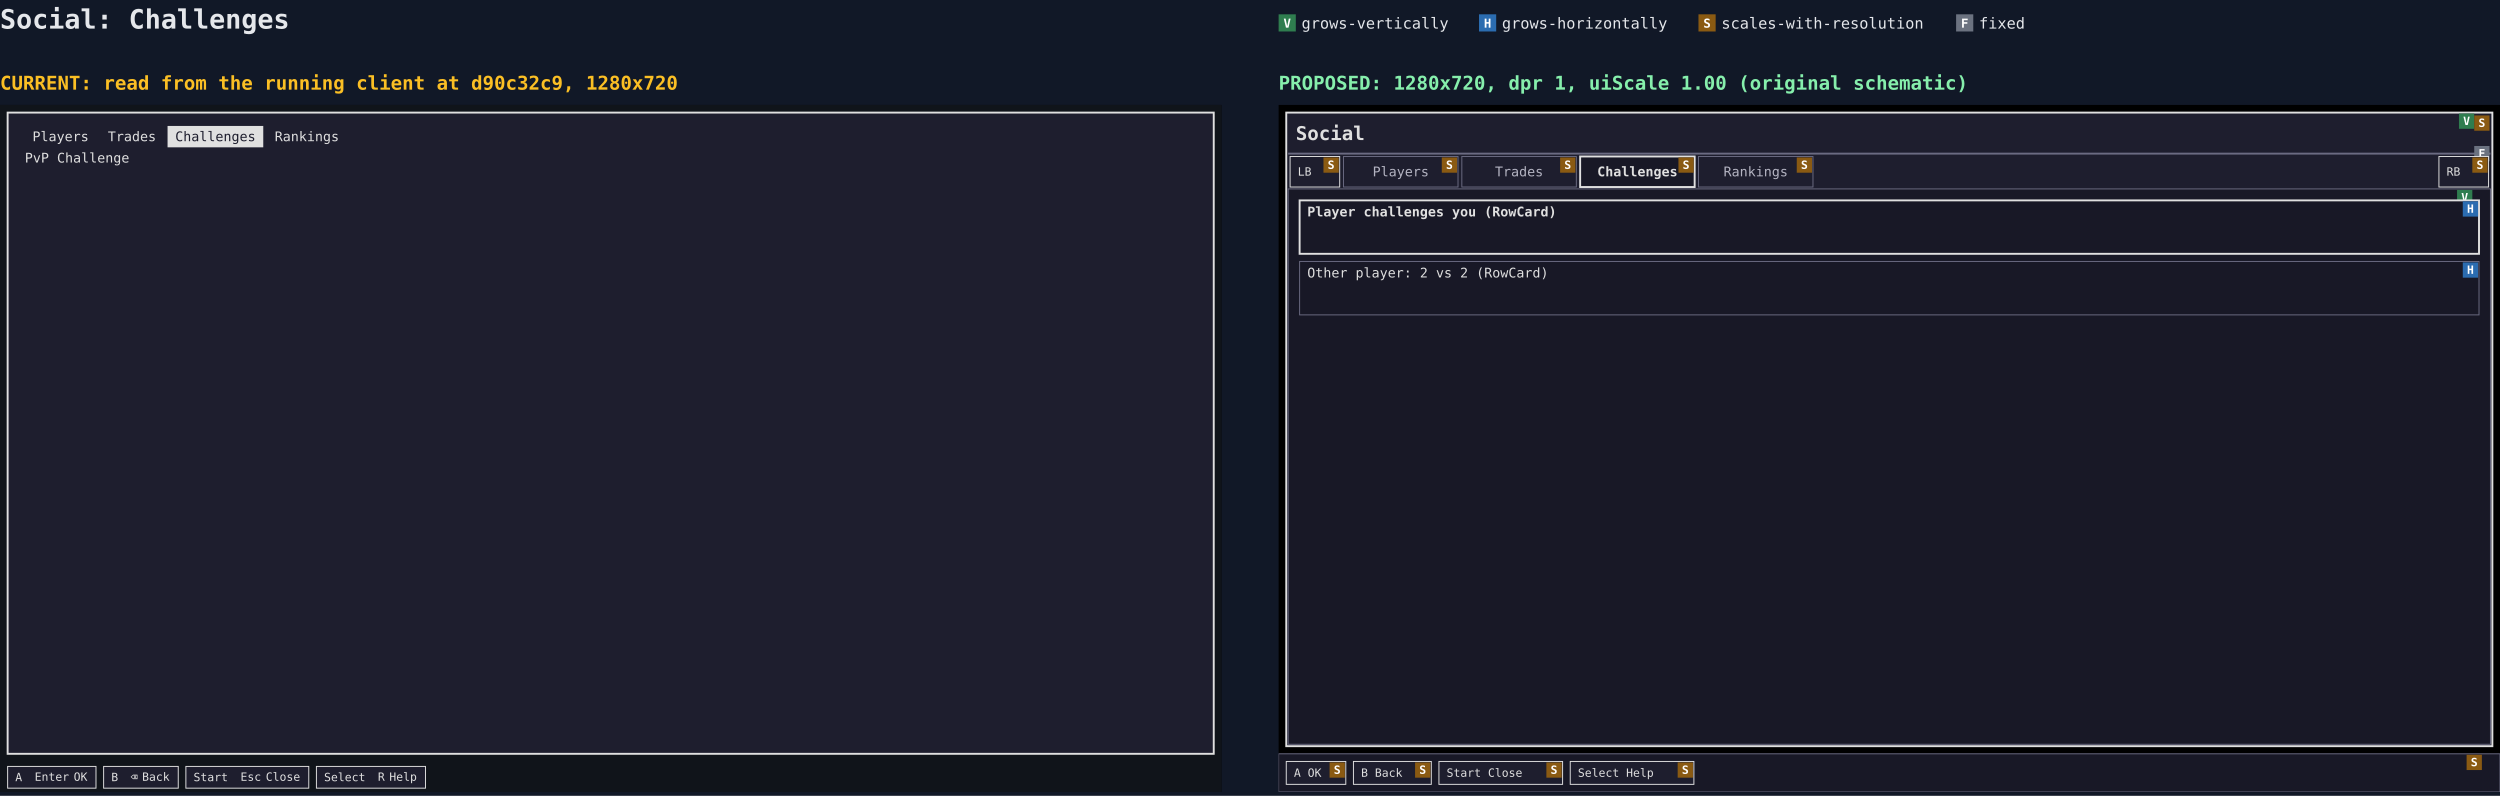
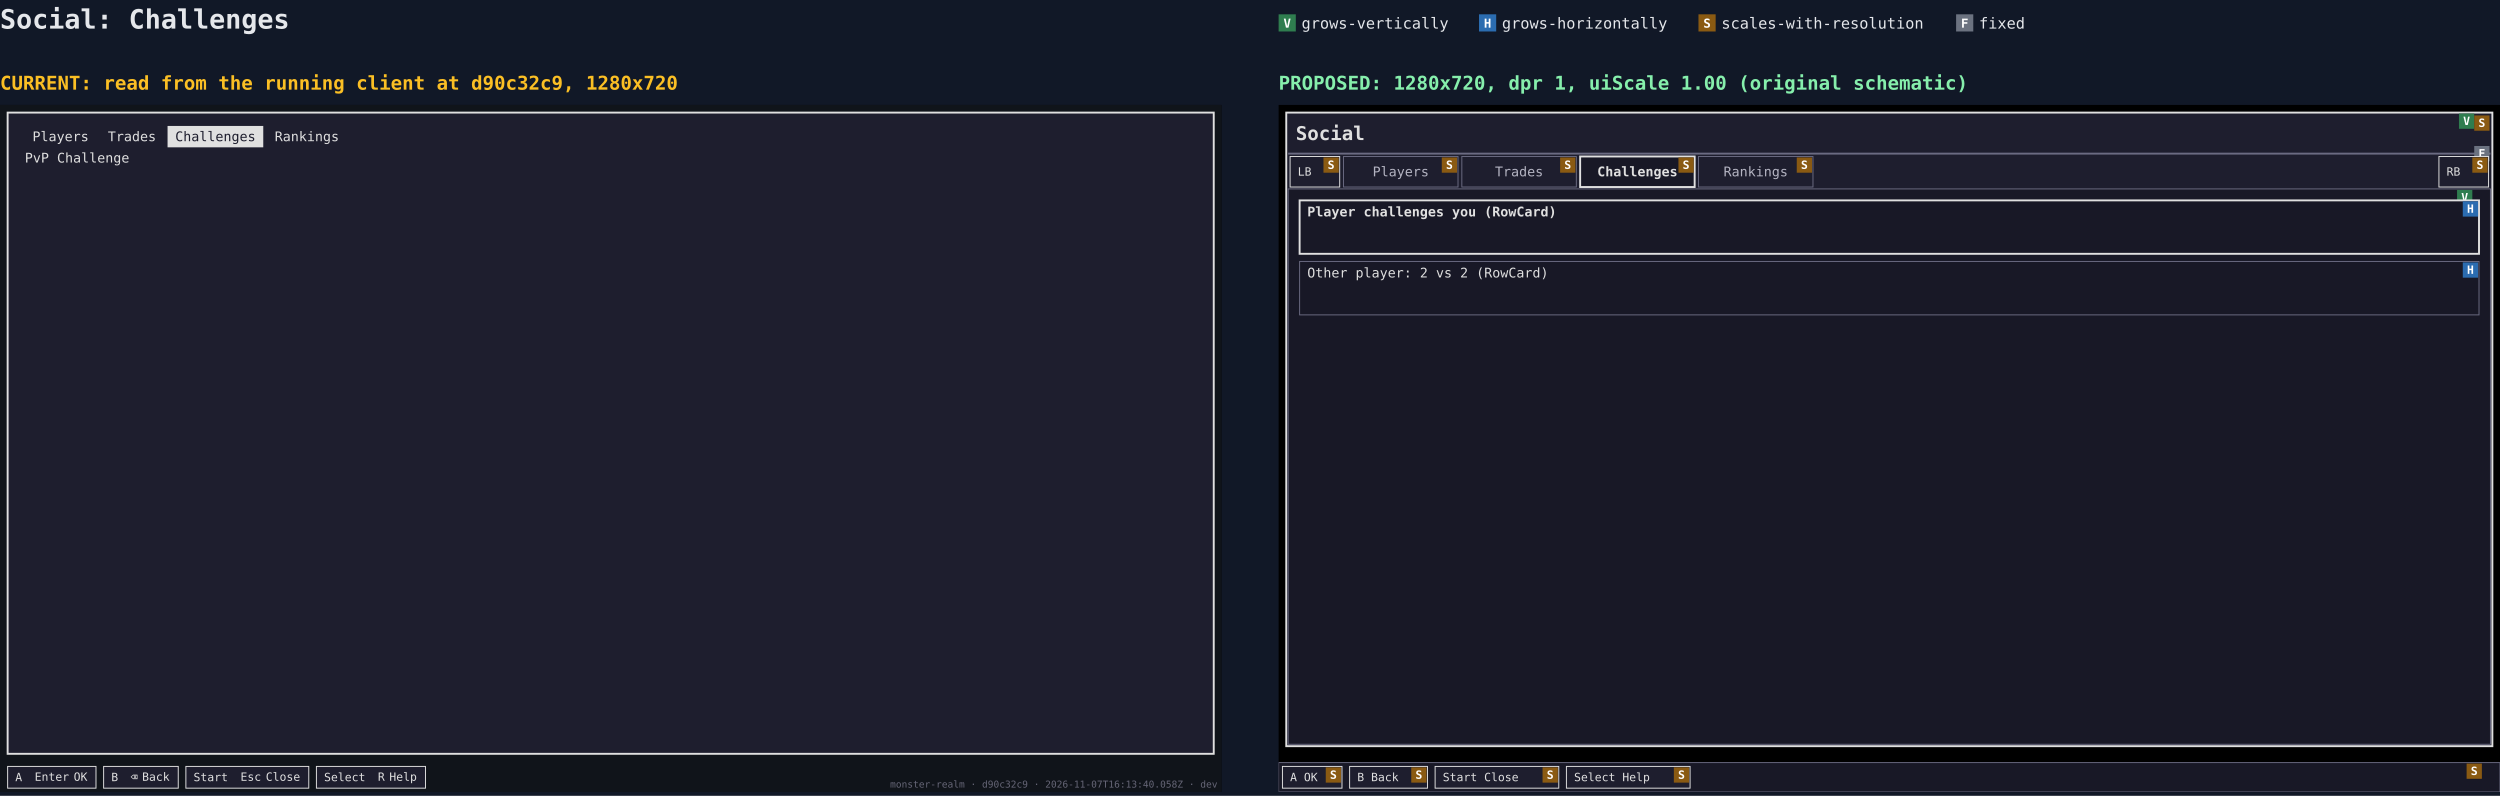
<svg xmlns="http://www.w3.org/2000/svg" viewBox="0 0 2620 834" width="2620" height="834">
  <rect width="2620" height="834" fill="#111827" />
  <text x="0" y="30" font-family="ui-monospace,Menlo,Consolas,monospace" font-size="28" font-weight="bold" fill="#e5e7eb">Social: Challenges</text>
  <rect x="1340" y="15" width="18" height="18" fill="#2f7d4f" />
  <text x="1349" y="29" font-family="ui-monospace,Menlo,Consolas,monospace" font-size="13" font-weight="bold" fill="#fff" text-anchor="middle">V</text>
  <text x="1364" y="30" font-family="ui-monospace,Menlo,Consolas,monospace" font-size="16" fill="#e5e7eb">grows-vertically</text>
  <rect x="1550" y="15" width="18" height="18" fill="#2b6cb0" />
  <text x="1559" y="29" font-family="ui-monospace,Menlo,Consolas,monospace" font-size="13" font-weight="bold" fill="#fff" text-anchor="middle">H</text>
  <text x="1574" y="30" font-family="ui-monospace,Menlo,Consolas,monospace" font-size="16" fill="#e5e7eb">grows-horizontally</text>
  <rect x="1780" y="15" width="18" height="18" fill="#8a5a12" />
  <text x="1789" y="29" font-family="ui-monospace,Menlo,Consolas,monospace" font-size="13" font-weight="bold" fill="#fff" text-anchor="middle">S</text>
  <text x="1804" y="30" font-family="ui-monospace,Menlo,Consolas,monospace" font-size="16" fill="#e5e7eb">scales-with-resolution</text>
  <rect x="2050" y="15" width="18" height="18" fill="#6b7280" />
  <text x="2059" y="29" font-family="ui-monospace,Menlo,Consolas,monospace" font-size="13" font-weight="bold" fill="#fff" text-anchor="middle">F</text>
  <text x="2074" y="30" font-family="ui-monospace,Menlo,Consolas,monospace" font-size="16" fill="#e5e7eb">fixed</text>
  <text x="0" y="94" font-family="ui-monospace,Menlo,Consolas,monospace" font-size="20" font-weight="bold" fill="#fbbf24">CURRENT: read from the running client at d90c32c9, 1280x720</text>
  <text x="1340" y="94" font-family="ui-monospace,Menlo,Consolas,monospace" font-size="20" font-weight="bold" fill="#86efac">PROPOSED: 1280x720, dpr 1, uiScale 1.00 (original schematic)</text>
  <svg x="0" y="110" width="1280" height="720" viewBox="0 0 1280 720" data-panel="current" data-captures="social-challenges">
    <rect x="0" y="0" width="1280" height="720" fill="#000" />
    <rect x="0" y="0" width="1280" height="720" fill="#10141a" />
    <text x="16" y="28" font-family="ui-monospace,Menlo,Consolas,monospace" font-size="14" fill="#7f8ea3">world canvas</text>
    <rect x="8" y="8" width="1264" height="672" fill="rgb(30, 30, 46)" stroke="rgb(224, 224, 224)" stroke-width="2" />
    <text x="34" y="37.96" font-family="ui-monospace,Menlo,Consolas,monospace" font-size="14" fill="rgb(224, 224, 224)">Players</text>
    <text x="113" y="37.96" font-family="ui-monospace,Menlo,Consolas,monospace" font-size="14" fill="rgb(224, 224, 224)">Trades</text>
    <rect x="175.6" y="22" width="100.3" height="22.4" fill="rgb(224, 224, 224)" />
    <text x="183.6" y="37.96" font-family="ui-monospace,Menlo,Consolas,monospace" font-size="14" fill="rgb(30, 30, 46)">Challenges</text>
    <text x="287.9" y="37.96" font-family="ui-monospace,Menlo,Consolas,monospace" font-size="14" fill="rgb(224, 224, 224)">Rankings</text>
    <text x="26" y="60.36" font-family="ui-monospace,Menlo,Consolas,monospace" font-size="14" fill="rgb(224, 224, 224)">PvP Challenge</text>
    <rect x="8" y="693.2" width="92.6" height="22.8" fill="rgb(30, 30, 46)" stroke="rgb(224, 224, 224)" stroke-width="1" />
    <text x="16" y="708.68" font-family="ui-monospace,Menlo,Consolas,monospace" font-size="12" fill="rgb(224, 224, 224)">A</text>
    <text x="36.3" y="708.28" font-family="ui-monospace,Menlo,Consolas,monospace" font-size="12" fill="rgb(224, 224, 224)">Enter</text>
    <text x="77.2" y="708.28" font-family="ui-monospace,Menlo,Consolas,monospace" font-size="12" fill="rgb(224, 224, 224)">OK</text>
    <rect x="108.6" y="693.2" width="78.2" height="22.8" fill="rgb(30, 30, 46)" stroke="rgb(224, 224, 224)" stroke-width="1" />
    <text x="116.6" y="708.68" font-family="ui-monospace,Menlo,Consolas,monospace" font-size="12" fill="rgb(224, 224, 224)">B</text>
    <text x="136.9" y="708.28" font-family="ui-monospace,Menlo,Consolas,monospace" font-size="12" fill="rgb(224, 224, 224)">⌫</text>
    <text x="148.9" y="708.28" font-family="ui-monospace,Menlo,Consolas,monospace" font-size="12" fill="rgb(224, 224, 224)">Back</text>
    <rect x="194.8" y="693.2" width="128.8" height="22.8" fill="rgb(30, 30, 46)" stroke="rgb(224, 224, 224)" stroke-width="1" />
    <text x="202.8" y="708.68" font-family="ui-monospace,Menlo,Consolas,monospace" font-size="12" fill="rgb(224, 224, 224)">Start</text>
    <text x="252" y="708.28" font-family="ui-monospace,Menlo,Consolas,monospace" font-size="12" fill="rgb(224, 224, 224)">Esc</text>
    <text x="278.5" y="708.28" font-family="ui-monospace,Menlo,Consolas,monospace" font-size="12" fill="rgb(224, 224, 224)">Close</text>
    <rect x="331.6" y="693.2" width="114.3" height="22.8" fill="rgb(30, 30, 46)" stroke="rgb(224, 224, 224)" stroke-width="1" />
    <text x="339.6" y="708.68" font-family="ui-monospace,Menlo,Consolas,monospace" font-size="12" fill="rgb(224, 224, 224)">Select</text>
    <text x="396" y="708.28" font-family="ui-monospace,Menlo,Consolas,monospace" font-size="12" fill="rgb(224, 224, 224)">R</text>
    <text x="408" y="708.28" font-family="ui-monospace,Menlo,Consolas,monospace" font-size="12" fill="rgb(224, 224, 224)">Help</text>
+     <text x="932.8" y="715.4" font-family="ui-monospace,Menlo,Consolas,monospace" font-size="10" fill="rgb(102, 102, 119)">monster-realm · d90c32c9 · 2026-11-07T16:13:40.058Z · dev</text>
  </svg>
  <svg x="1340" y="110" width="1280" height="720" viewBox="0 0 1280 720" data-panel="proposed" data-window="1280x720@1">
    <rect width="1280" height="720" fill="#000" />
    <g class="el" data-el="Social frame" data-sizing="grows-vertically">
      <rect x="8" y="8" width="1264" height="664" fill="#1e1e2e" stroke="#e0e0e0" stroke-width="2" />
      <rect x="1237" y="9" width="16" height="16" fill="#2f7d4f" />
      <text x="1245" y="21" font-family="ui-monospace,Menlo,Consolas,monospace" font-size="12" font-weight="bold" fill="#fff" text-anchor="middle">V</text>
    </g>
    <g class="el" data-el="Social" data-sizing="scales-with-resolution">
      <rect x="10" y="10" width="1260" height="40" fill="none" />
      <text x="18" y="36.8" font-family="ui-monospace,Menlo,Consolas,monospace" font-size="20" font-weight="bold" fill="#e0e0e0">Social</text>
      <rect x="1253" y="11" width="16" height="16" fill="#8a5a12" />
      <text x="1261" y="23" font-family="ui-monospace,Menlo,Consolas,monospace" font-size="12" font-weight="bold" fill="#fff" text-anchor="middle">S</text>
    </g>
    <g class="el" data-el="separator" data-sizing="fixed">
      <rect x="10" y="50" width="1260" height="2" fill="#6b6b82" />
      <rect x="1253" y="43" width="16" height="16" fill="#6b7280" />
      <text x="1261" y="55" font-family="ui-monospace,Menlo,Consolas,monospace" font-size="12" font-weight="bold" fill="#fff" text-anchor="middle">F</text>
    </g>
    <g class="el" data-el="LB" data-sizing="scales-with-resolution">
      <rect x="12" y="54" width="52" height="32" fill="#1e1e2e" stroke="#e0e0e0" stroke-width="1" />
      <text x="20" y="74.08" font-family="ui-monospace,Menlo,Consolas,monospace" font-size="12" fill="#e0e0e0">LB</text>
      <rect x="47" y="55" width="16" height="16" fill="#8a5a12" />
      <text x="55" y="67" font-family="ui-monospace,Menlo,Consolas,monospace" font-size="12" font-weight="bold" fill="#fff" text-anchor="middle">S</text>
    </g>
    <g class="el" data-el="Players" data-sizing="scales-with-resolution">
      <rect x="68" y="54" width="120" height="32" fill="none" stroke="#6b6b82" stroke-width="1" />
      <text x="128" y="74.76" font-family="ui-monospace,Menlo,Consolas,monospace" font-size="14" fill="#b4b4c2" text-anchor="middle">Players</text>
      <rect x="171" y="55" width="16" height="16" fill="#8a5a12" />
      <text x="179" y="67" font-family="ui-monospace,Menlo,Consolas,monospace" font-size="12" font-weight="bold" fill="#fff" text-anchor="middle">S</text>
    </g>
    <g class="el" data-el="Trades" data-sizing="scales-with-resolution">
      <rect x="192" y="54" width="120" height="32" fill="none" stroke="#6b6b82" stroke-width="1" />
      <text x="252" y="74.76" font-family="ui-monospace,Menlo,Consolas,monospace" font-size="14" fill="#b4b4c2" text-anchor="middle">Trades</text>
      <rect x="295" y="55" width="16" height="16" fill="#8a5a12" />
      <text x="303" y="67" font-family="ui-monospace,Menlo,Consolas,monospace" font-size="12" font-weight="bold" fill="#fff" text-anchor="middle">S</text>
    </g>
    <g class="el" data-el="Challenges" data-sizing="scales-with-resolution">
      <rect x="316" y="54" width="120" height="32" fill="#181826" stroke="#e0e0e0" stroke-width="2" />
      <text x="376" y="74.76" font-family="ui-monospace,Menlo,Consolas,monospace" font-size="14" font-weight="bold" fill="#e0e0e0" text-anchor="middle">Challenges</text>
      <rect x="419" y="55" width="16" height="16" fill="#8a5a12" />
      <text x="427" y="67" font-family="ui-monospace,Menlo,Consolas,monospace" font-size="12" font-weight="bold" fill="#fff" text-anchor="middle">S</text>
    </g>
    <g class="el" data-el="Rankings" data-sizing="scales-with-resolution">
      <rect x="440" y="54" width="120" height="32" fill="none" stroke="#6b6b82" stroke-width="1" />
      <text x="500" y="74.76" font-family="ui-monospace,Menlo,Consolas,monospace" font-size="14" fill="#b4b4c2" text-anchor="middle">Rankings</text>
      <rect x="543" y="55" width="16" height="16" fill="#8a5a12" />
      <text x="551" y="67" font-family="ui-monospace,Menlo,Consolas,monospace" font-size="12" font-weight="bold" fill="#fff" text-anchor="middle">S</text>
    </g>
    <g class="el" data-el="RB" data-sizing="scales-with-resolution">
      <rect x="1216" y="54" width="52" height="32" fill="#1e1e2e" stroke="#e0e0e0" stroke-width="1" />
      <text x="1224" y="74.08" font-family="ui-monospace,Menlo,Consolas,monospace" font-size="12" fill="#e0e0e0">RB</text>
      <rect x="1251" y="55" width="16" height="16" fill="#8a5a12" />
      <text x="1259" y="67" font-family="ui-monospace,Menlo,Consolas,monospace" font-size="12" font-weight="bold" fill="#fff" text-anchor="middle">S</text>
    </g>
    <g class="el" data-el="Body" data-sizing="grows-vertically">
      <rect x="10" y="88" width="1260" height="582" fill="#181826" stroke="#6b6b82" stroke-width="1" />
      <rect x="1235" y="89" width="16" height="16" fill="#2f7d4f" />
      <text x="1243" y="101" font-family="ui-monospace,Menlo,Consolas,monospace" font-size="12" font-weight="bold" fill="#fff" text-anchor="middle">V</text>
    </g>
    <g class="el" data-el="Player challenges you (RowCard)" data-sizing="grows-horizontally">
      <rect x="22" y="100" width="1236" height="56" fill="#181826" stroke="#e0e0e0" stroke-width="2" />
      <text x="30" y="116.8" font-family="ui-monospace,Menlo,Consolas,monospace" font-size="14" font-weight="bold" fill="#e0e0e0">Player challenges you (RowCard)</text>
      <rect x="1241" y="101" width="16" height="16" fill="#2b6cb0" />
      <text x="1249" y="113" font-family="ui-monospace,Menlo,Consolas,monospace" font-size="12" font-weight="bold" fill="#fff" text-anchor="middle">H</text>
    </g>
    <g class="el" data-el="Other player: 2 vs 2 (RowCard)" data-sizing="grows-horizontally">
      <rect x="22" y="164" width="1236" height="56" fill="#181826" stroke="#6b6b82" stroke-width="1" />
      <text x="30" y="180.8" font-family="ui-monospace,Menlo,Consolas,monospace" font-size="14" fill="#e0e0e0">Other player: 2 vs 2 (RowCard)</text>
      <rect x="1241" y="165" width="16" height="16" fill="#2b6cb0" />
      <text x="1249" y="177" font-family="ui-monospace,Menlo,Consolas,monospace" font-size="12" font-weight="bold" fill="#fff" text-anchor="middle">H</text>
    </g>
    <g class="el" data-el="Hint bar" data-sizing="scales-with-resolution">
-       <rect x="0" y="680" width="1280" height="40" fill="#181826" stroke="#6b6b82" stroke-width="1" />
-       <rect x="1245" y="681" width="16" height="16" fill="#8a5a12" />
-       <text x="1253" y="693" font-family="ui-monospace,Menlo,Consolas,monospace" font-size="12" font-weight="bold" fill="#fff" text-anchor="middle">S</text>
+       <rect x="0" y="689.2" width="1280" height="30.8" fill="#181826" stroke="#6b6b82" stroke-width="1" />
+       <rect x="1245" y="690.2" width="16" height="16" fill="#8a5a12" />
+       <text x="1253" y="702.2" font-family="ui-monospace,Menlo,Consolas,monospace" font-size="12" font-weight="bold" fill="#fff" text-anchor="middle">S</text>
    </g>
    <g class="el" data-el="A OK" data-sizing="scales-with-resolution">
-       <rect x="8" y="688" width="62.4" height="24" fill="#1e1e2e" stroke="#e0e0e0" stroke-width="1" />
-       <text x="16" y="704.08" font-family="ui-monospace,Menlo,Consolas,monospace" font-size="12" fill="#e0e0e0">A OK</text>
-       <rect x="53.4" y="689" width="16" height="16" fill="#8a5a12" />
-       <text x="61.4" y="701" font-family="ui-monospace,Menlo,Consolas,monospace" font-size="12" font-weight="bold" fill="#fff" text-anchor="middle">S</text>
+       <rect x="4" y="693.2" width="62.4" height="22.8" fill="#1e1e2e" stroke="#e0e0e0" stroke-width="1" />
+       <text x="12" y="708.68" font-family="ui-monospace,Menlo,Consolas,monospace" font-size="12" fill="#e0e0e0">A OK</text>
+       <rect x="49.4" y="694.2" width="16" height="16" fill="#8a5a12" />
+       <text x="57.4" y="706.2" font-family="ui-monospace,Menlo,Consolas,monospace" font-size="12" font-weight="bold" fill="#fff" text-anchor="middle">S</text>
    </g>
    <g class="el" data-el="B Back" data-sizing="scales-with-resolution">
-       <rect x="78.4" y="688" width="81.6" height="24" fill="#1e1e2e" stroke="#e0e0e0" stroke-width="1" />
-       <text x="86.4" y="704.08" font-family="ui-monospace,Menlo,Consolas,monospace" font-size="12" fill="#e0e0e0">B Back</text>
-       <rect x="143" y="689" width="16" height="16" fill="#8a5a12" />
-       <text x="151" y="701" font-family="ui-monospace,Menlo,Consolas,monospace" font-size="12" font-weight="bold" fill="#fff" text-anchor="middle">S</text>
+       <rect x="74.4" y="693.2" width="81.6" height="22.8" fill="#1e1e2e" stroke="#e0e0e0" stroke-width="1" />
+       <text x="82.4" y="708.68" font-family="ui-monospace,Menlo,Consolas,monospace" font-size="12" fill="#e0e0e0">B Back</text>
+       <rect x="139" y="694.2" width="16" height="16" fill="#8a5a12" />
+       <text x="147" y="706.2" font-family="ui-monospace,Menlo,Consolas,monospace" font-size="12" font-weight="bold" fill="#fff" text-anchor="middle">S</text>
    </g>
    <g class="el" data-el="Start Close" data-sizing="scales-with-resolution">
-       <rect x="168" y="688" width="129.6" height="24" fill="#1e1e2e" stroke="#e0e0e0" stroke-width="1" />
-       <text x="176" y="704.08" font-family="ui-monospace,Menlo,Consolas,monospace" font-size="12" fill="#e0e0e0">Start Close</text>
-       <rect x="280.6" y="689" width="16" height="16" fill="#8a5a12" />
-       <text x="288.6" y="701" font-family="ui-monospace,Menlo,Consolas,monospace" font-size="12" font-weight="bold" fill="#fff" text-anchor="middle">S</text>
+       <rect x="164" y="693.2" width="129.6" height="22.8" fill="#1e1e2e" stroke="#e0e0e0" stroke-width="1" />
+       <text x="172" y="708.68" font-family="ui-monospace,Menlo,Consolas,monospace" font-size="12" fill="#e0e0e0">Start Close</text>
+       <rect x="276.6" y="694.2" width="16" height="16" fill="#8a5a12" />
+       <text x="284.6" y="706.2" font-family="ui-monospace,Menlo,Consolas,monospace" font-size="12" font-weight="bold" fill="#fff" text-anchor="middle">S</text>
    </g>
    <g class="el" data-el="Select Help" data-sizing="scales-with-resolution">
-       <rect x="305.6" y="688" width="129.6" height="24" fill="#1e1e2e" stroke="#e0e0e0" stroke-width="1" />
-       <text x="313.6" y="704.08" font-family="ui-monospace,Menlo,Consolas,monospace" font-size="12" fill="#e0e0e0">Select Help</text>
-       <rect x="418.2" y="689" width="16" height="16" fill="#8a5a12" />
-       <text x="426.2" y="701" font-family="ui-monospace,Menlo,Consolas,monospace" font-size="12" font-weight="bold" fill="#fff" text-anchor="middle">S</text>
+       <rect x="301.6" y="693.2" width="129.6" height="22.8" fill="#1e1e2e" stroke="#e0e0e0" stroke-width="1" />
+       <text x="309.6" y="708.68" font-family="ui-monospace,Menlo,Consolas,monospace" font-size="12" fill="#e0e0e0">Select Help</text>
+       <rect x="414.2" y="694.2" width="16" height="16" fill="#8a5a12" />
+       <text x="422.2" y="706.2" font-family="ui-monospace,Menlo,Consolas,monospace" font-size="12" font-weight="bold" fill="#fff" text-anchor="middle">S</text>
    </g>
  </svg>
</svg>
